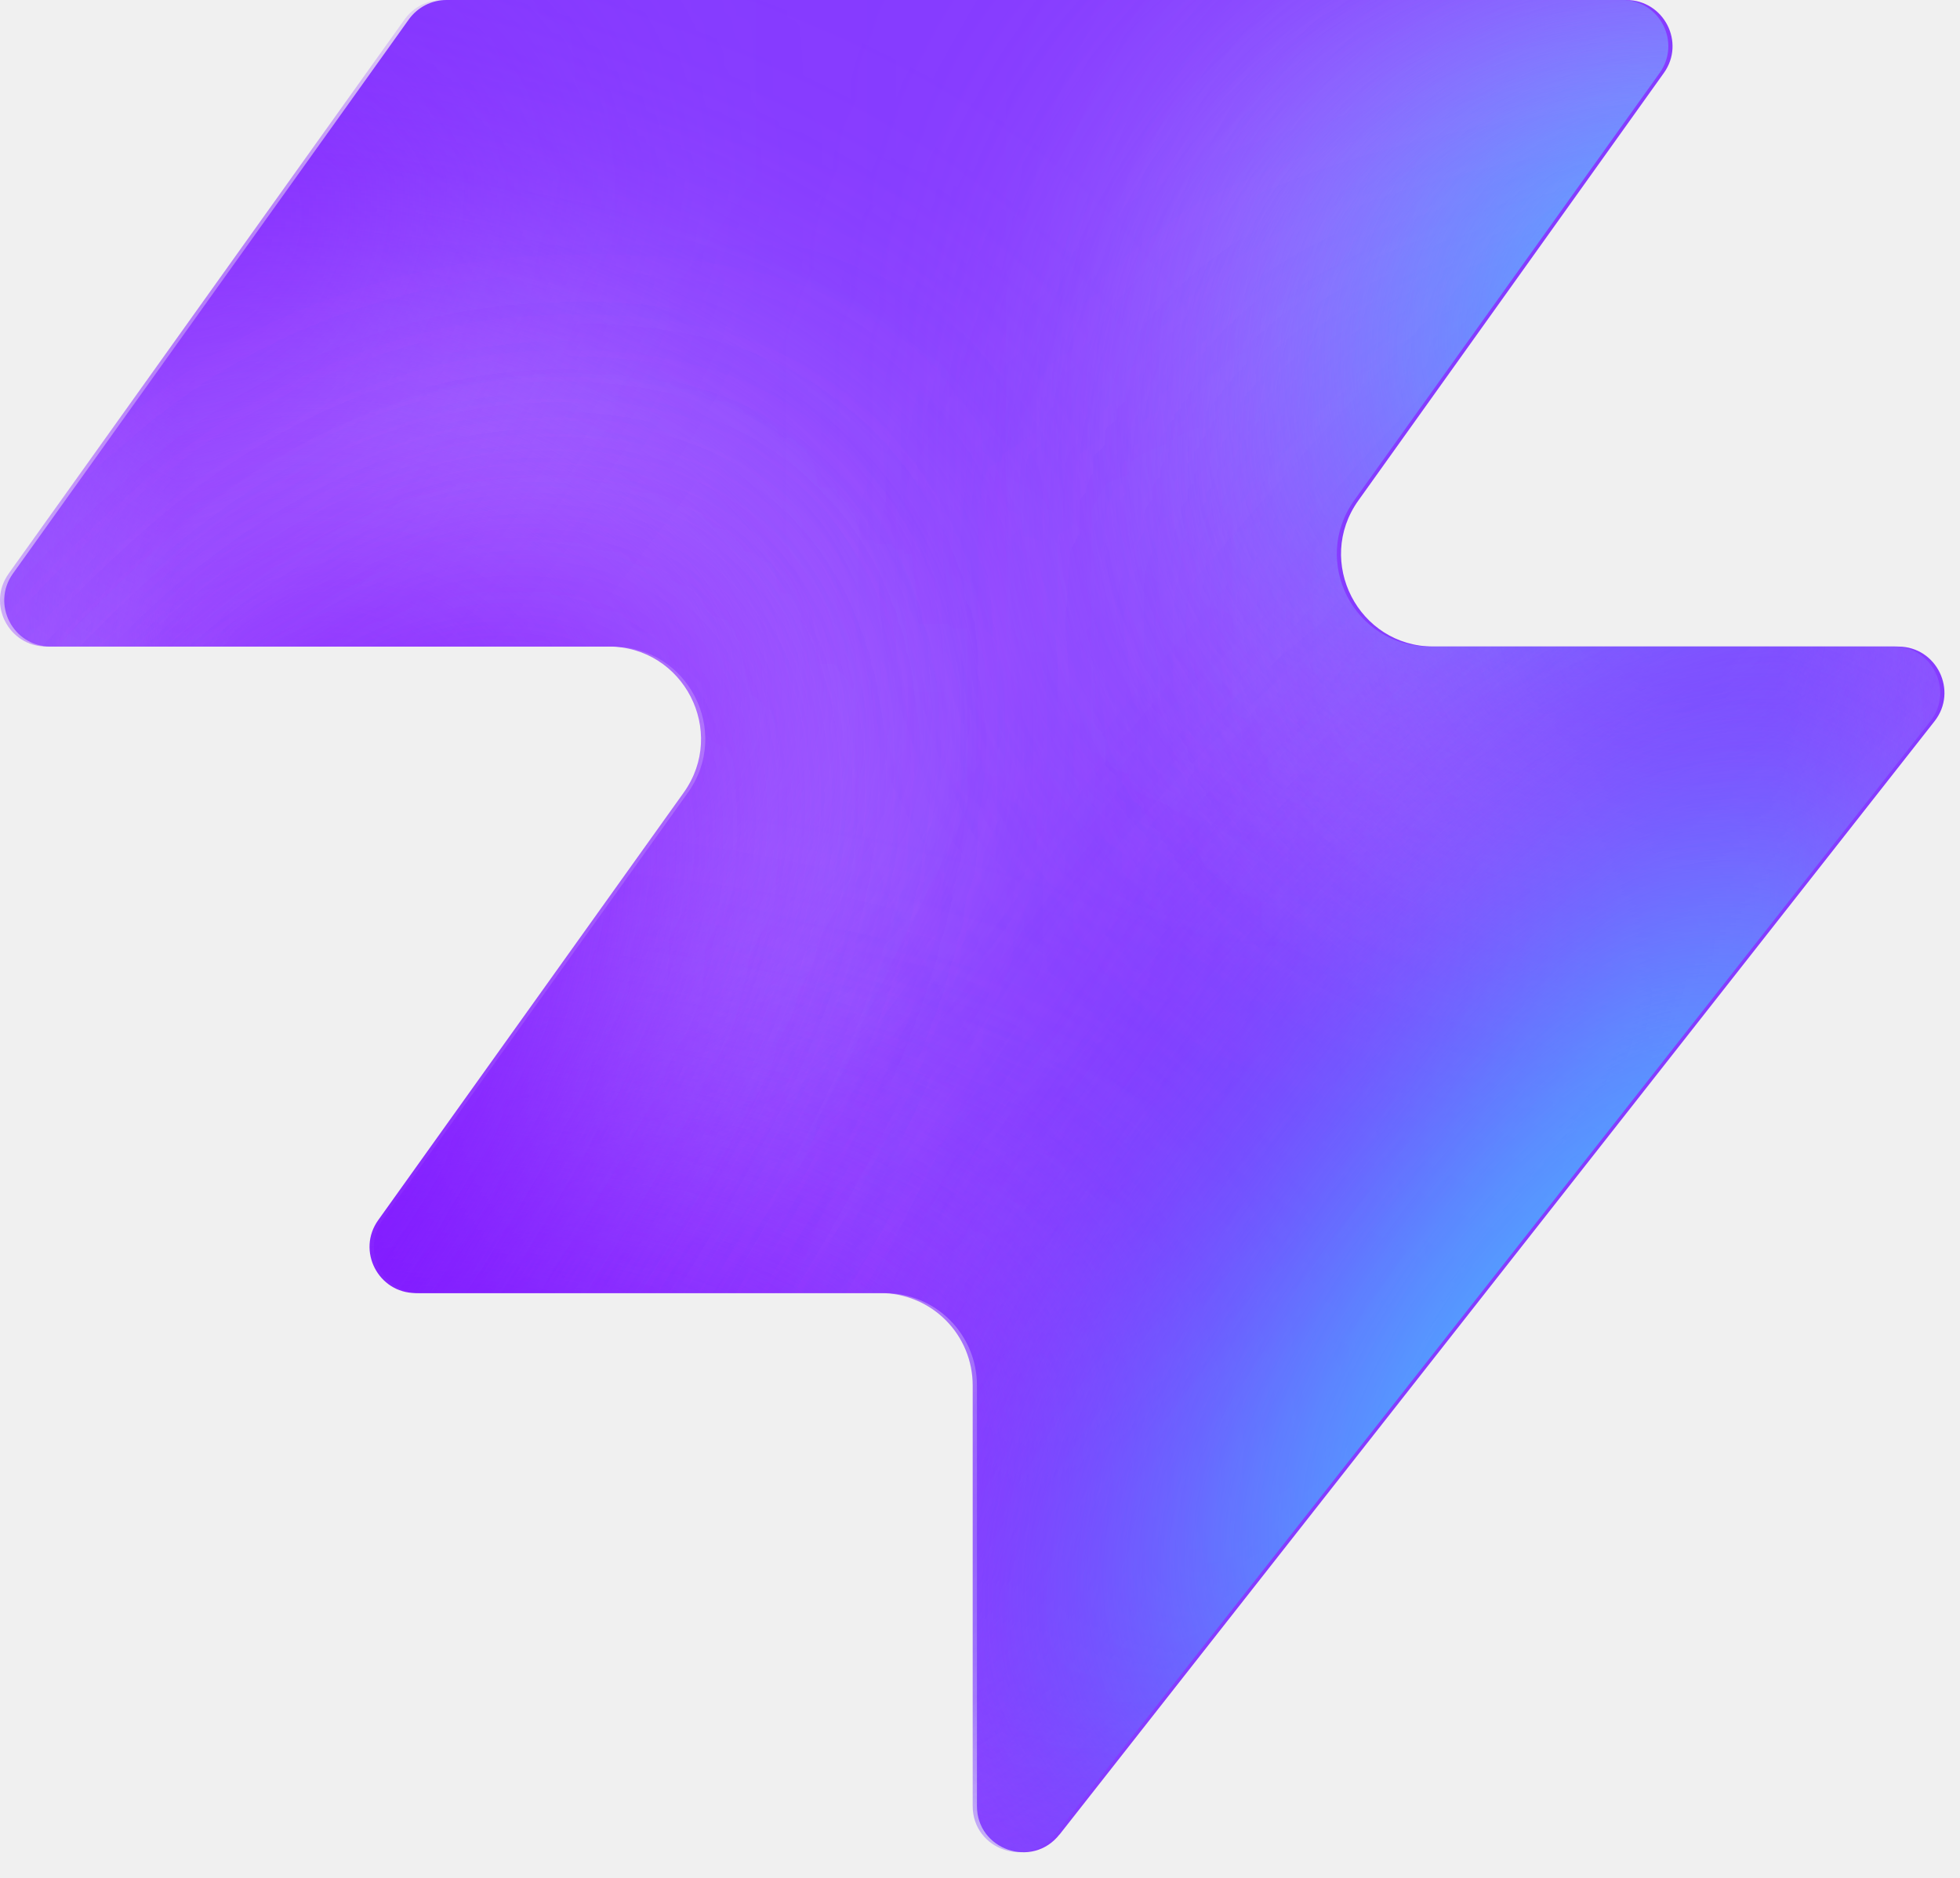
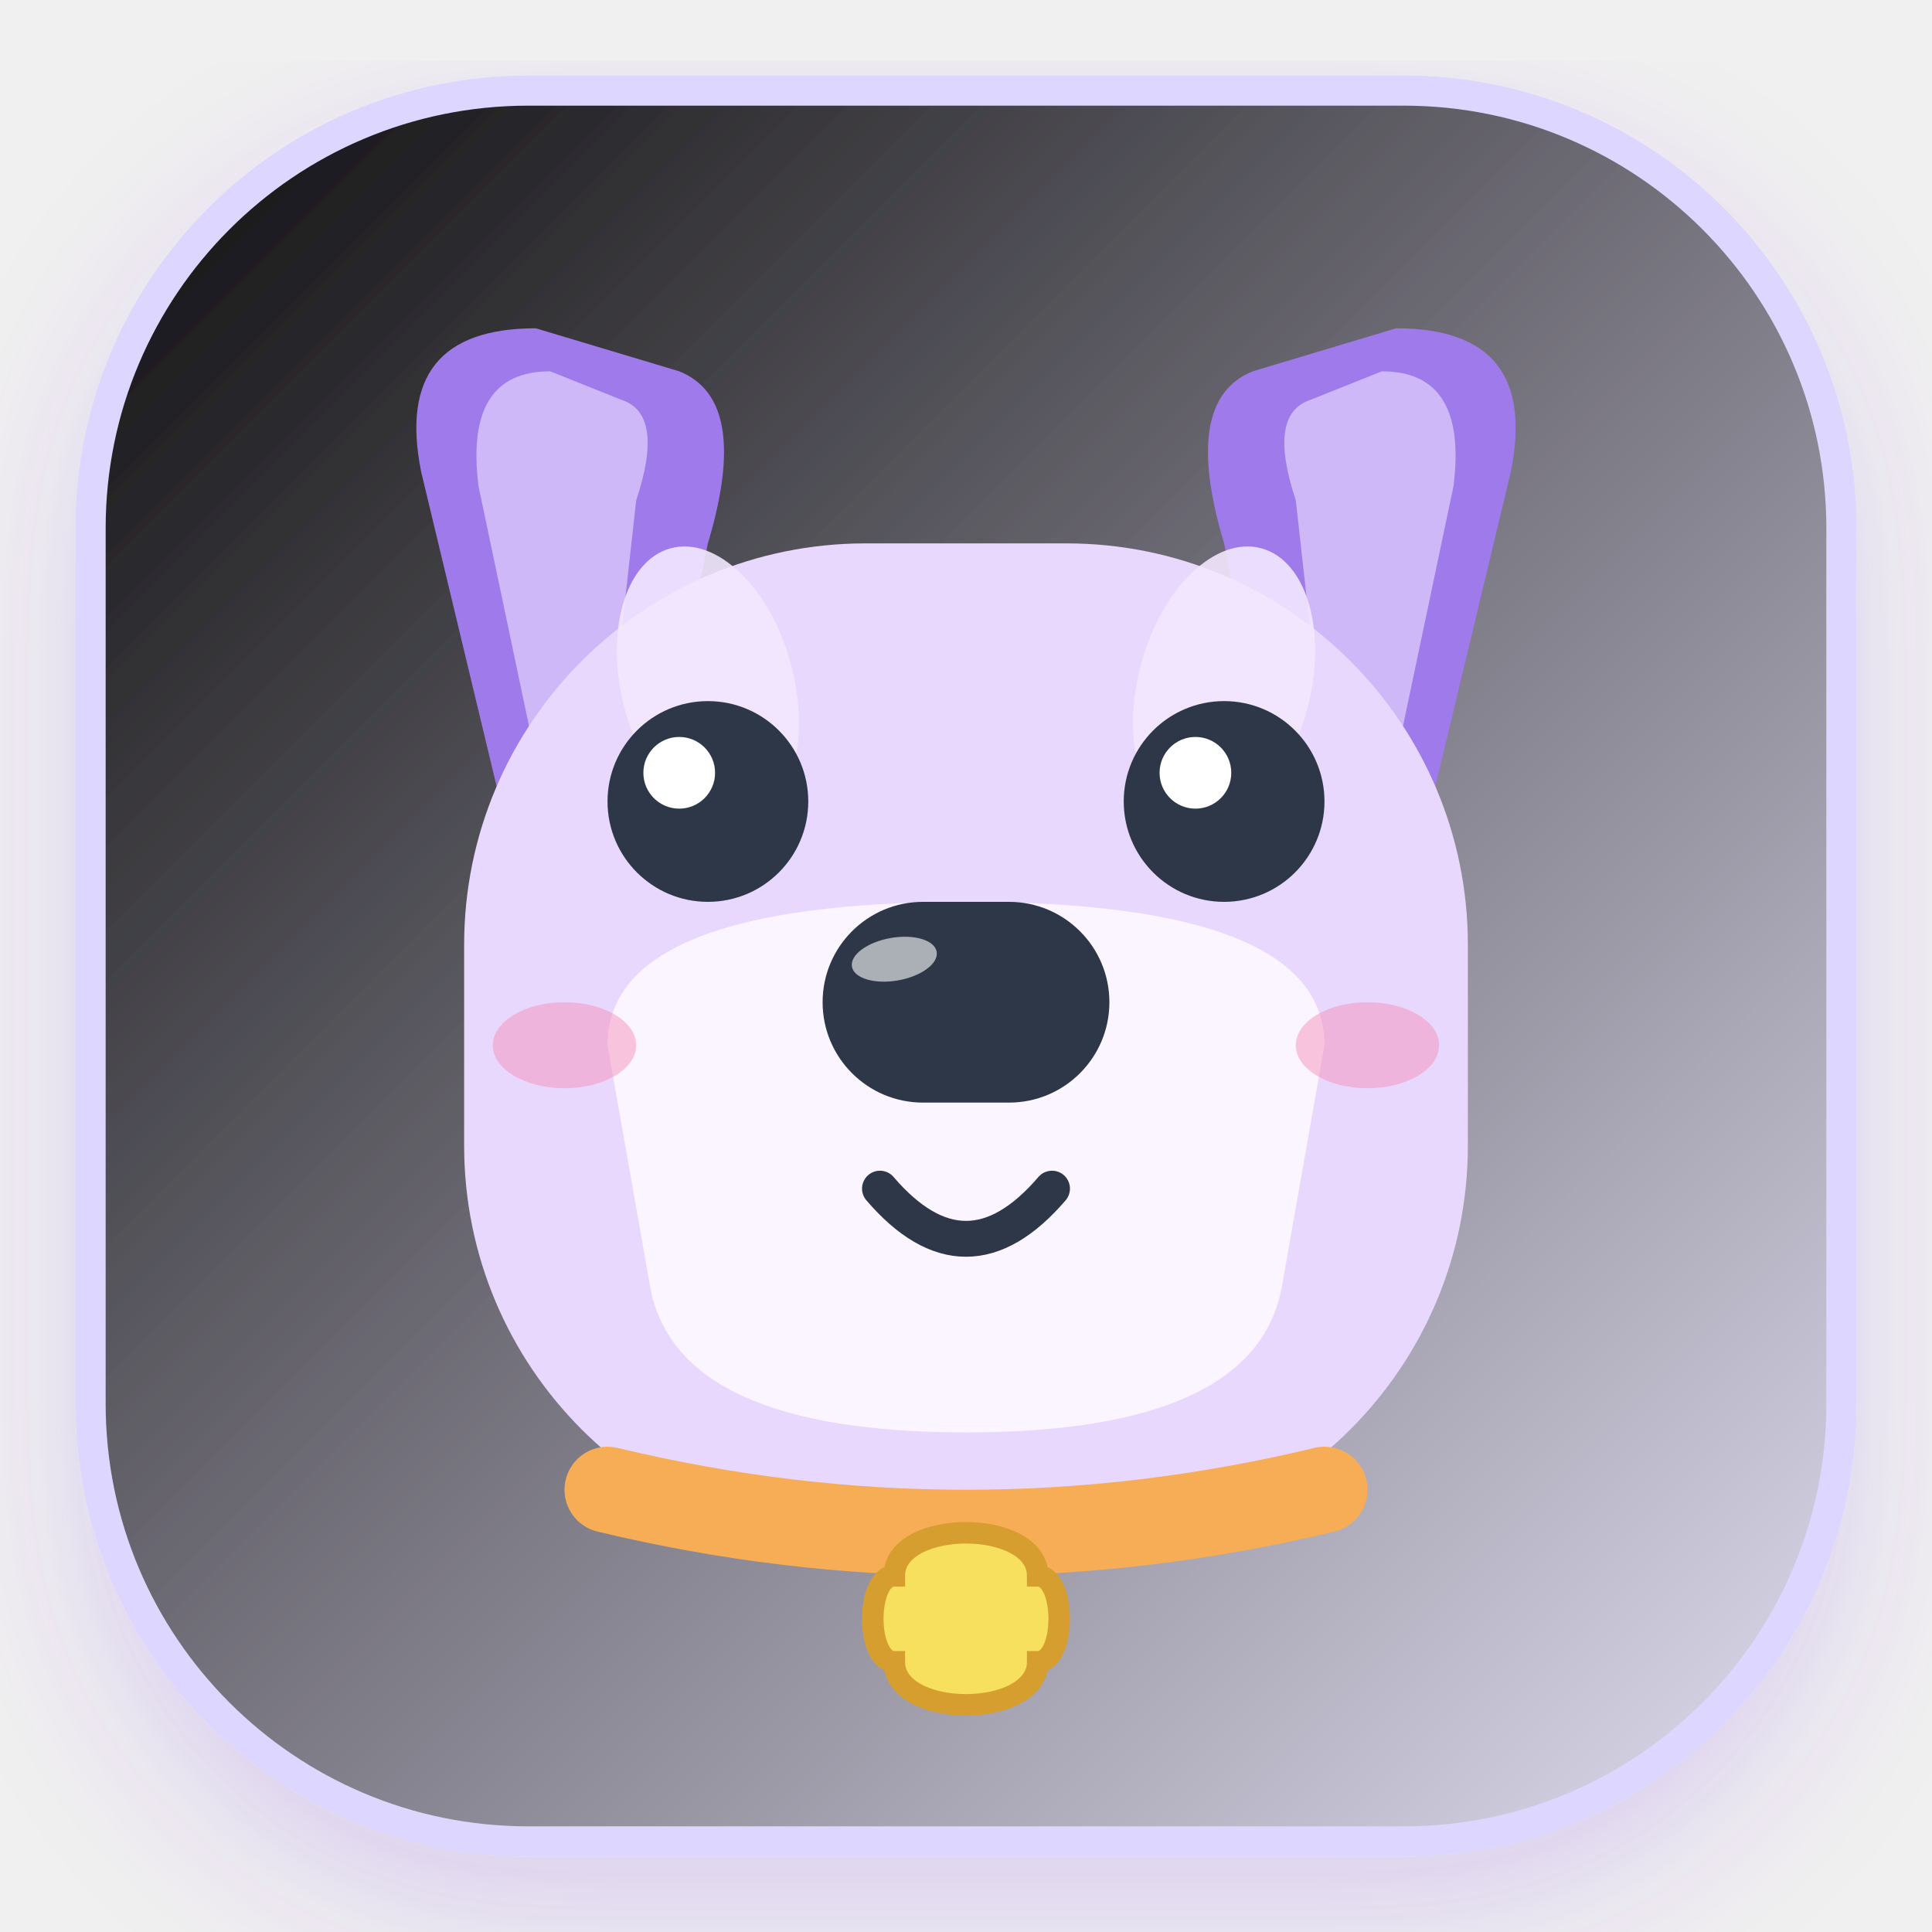
- <svg xmlns="http://www.w3.org/2000/svg" width="48" height="46" fill="none" viewBox="0 0 48 46">
-   <path fill="#863bff" d="M25.946 44.938c-.664.845-2.021.375-2.021-.698V33.937a2.26 2.26 0 0 0-2.262-2.262H10.287c-.92 0-1.456-1.04-.92-1.788l7.48-10.471c1.07-1.497 0-3.578-1.842-3.578H1.237c-.92 0-1.456-1.04-.92-1.788L10.013.474c.214-.297.556-.474.92-.474h28.894c.92 0 1.456 1.04.92 1.788l-7.48 10.471c-1.07 1.498 0 3.579 1.842 3.579h11.377c.943 0 1.473 1.088.89 1.83L25.947 44.94z" style="fill:#863bff;fill:color(display-p3 .525 .23 1);fill-opacity:1" />
-   <mask id="a" width="48" height="46" x="0" y="0" maskUnits="userSpaceOnUse" style="mask-type:alpha">
-     <path fill="#000" d="M25.842 44.938c-.664.844-2.021.375-2.021-.698V33.937a2.26 2.26 0 0 0-2.262-2.262H10.183c-.92 0-1.456-1.04-.92-1.788l7.48-10.471c1.07-1.498 0-3.579-1.842-3.579H1.133c-.92 0-1.456-1.04-.92-1.787L9.91.473c.214-.297.556-.474.92-.474h28.894c.92 0 1.456 1.04.92 1.788l-7.48 10.471c-1.07 1.498 0 3.578 1.842 3.578h11.377c.943 0 1.473 1.088.89 1.832L25.843 44.94z" style="fill:#000;fill-opacity:1" />
-   </mask>
-   <g mask="url(#a)">
-     <g filter="url(#b)">
-       <ellipse cx="5.508" cy="14.704" fill="#ede6ff" rx="5.508" ry="14.704" style="fill:#ede6ff;fill:color(display-p3 .927 .903 1);fill-opacity:1" transform="matrix(.00324 1 1 -.00324 -4.47 31.516)" />
-     </g>
-     <g filter="url(#c)">
-       <ellipse cx="10.399" cy="29.851" fill="#ede6ff" rx="10.399" ry="29.851" style="fill:#ede6ff;fill:color(display-p3 .927 .903 1);fill-opacity:1" transform="matrix(.00324 1 1 -.00324 -39.328 7.883)" />
-     </g>
-     <g filter="url(#d)">
-       <ellipse cx="5.508" cy="30.487" fill="#7e14ff" rx="5.508" ry="30.487" style="fill:#7e14ff;fill:color(display-p3 .492 .077 1);fill-opacity:1" transform="rotate(89.814 -25.913 -14.639)scale(1 -1)" />
-     </g>
-     <g filter="url(#e)">
-       <ellipse cx="5.508" cy="30.599" fill="#7e14ff" rx="5.508" ry="30.599" style="fill:#7e14ff;fill:color(display-p3 .492 .077 1);fill-opacity:1" transform="rotate(89.814 -32.644 -3.334)scale(1 -1)" />
-     </g>
-     <g filter="url(#f)">
-       <ellipse cx="5.508" cy="30.599" fill="#7e14ff" rx="5.508" ry="30.599" style="fill:#7e14ff;fill:color(display-p3 .492 .077 1);fill-opacity:1" transform="matrix(.00324 1 1 -.00324 -34.34 30.47)" />
-     </g>
-     <g filter="url(#g)">
-       <ellipse cx="14.072" cy="22.078" fill="#ede6ff" rx="14.072" ry="22.078" style="fill:#ede6ff;fill:color(display-p3 .927 .903 1);fill-opacity:1" transform="rotate(93.35 24.506 48.493)scale(-1 1)" />
-     </g>
-     <g filter="url(#h)">
-       <ellipse cx="3.47" cy="21.501" fill="#7e14ff" rx="3.47" ry="21.501" style="fill:#7e14ff;fill:color(display-p3 .492 .077 1);fill-opacity:1" transform="rotate(89.009 28.708 47.59)scale(-1 1)" />
-     </g>
-     <g filter="url(#i)">
-       <ellipse cx="3.47" cy="21.501" fill="#7e14ff" rx="3.47" ry="21.501" style="fill:#7e14ff;fill:color(display-p3 .492 .077 1);fill-opacity:1" transform="rotate(89.009 28.708 47.59)scale(-1 1)" />
-     </g>
-     <g filter="url(#j)">
-       <ellipse cx=".387" cy="8.972" fill="#7e14ff" rx="4.407" ry="29.108" style="fill:#7e14ff;fill:color(display-p3 .492 .077 1);fill-opacity:1" transform="rotate(39.51 .387 8.972)" />
-     </g>
-     <g filter="url(#k)">
-       <ellipse cx="47.523" cy="-6.092" fill="#7e14ff" rx="4.407" ry="29.108" style="fill:#7e14ff;fill:color(display-p3 .492 .077 1);fill-opacity:1" transform="rotate(37.892 47.523 -6.092)" />
-     </g>
-     <g filter="url(#l)">
-       <ellipse cx="41.412" cy="6.333" fill="#47bfff" rx="5.971" ry="9.665" style="fill:#47bfff;fill:color(display-p3 .28 .748 1);fill-opacity:1" transform="rotate(37.892 41.412 6.333)" />
-     </g>
-     <g filter="url(#m)">
-       <ellipse cx="-1.879" cy="38.332" fill="#7e14ff" rx="4.407" ry="29.108" style="fill:#7e14ff;fill:color(display-p3 .492 .077 1);fill-opacity:1" transform="rotate(37.892 -1.88 38.332)" />
-     </g>
-     <g filter="url(#n)">
-       <ellipse cx="-1.879" cy="38.332" fill="#7e14ff" rx="4.407" ry="29.108" style="fill:#7e14ff;fill:color(display-p3 .492 .077 1);fill-opacity:1" transform="rotate(37.892 -1.88 38.332)" />
-     </g>
-     <g filter="url(#o)">
-       <ellipse cx="35.651" cy="29.907" fill="#7e14ff" rx="4.407" ry="29.108" style="fill:#7e14ff;fill:color(display-p3 .492 .077 1);fill-opacity:1" transform="rotate(37.892 35.651 29.907)" />
-     </g>
-     <g filter="url(#p)">
-       <ellipse cx="38.418" cy="32.4" fill="#47bfff" rx="5.971" ry="15.297" style="fill:#47bfff;fill:color(display-p3 .28 .748 1);fill-opacity:1" transform="rotate(37.892 38.418 32.4)" />
-     </g>
-   </g>
+ <svg xmlns="http://www.w3.org/2000/svg" viewBox="0 0 512 512" width="512" height="512">
  <defs>
-     <filter id="b" width="60.045" height="41.654" x="-19.77" y="16.149" color-interpolation-filters="sRGB" filterUnits="userSpaceOnUse">
-       <feFlood flood-opacity="0" result="BackgroundImageFix" />
-       <feBlend in="SourceGraphic" in2="BackgroundImageFix" result="shape" />
-       <feGaussianBlur result="effect1_foregroundBlur_2002_17158" stdDeviation="7.659" />
-     </filter>
-     <filter id="c" width="90.34" height="51.437" x="-54.613" y="-7.533" color-interpolation-filters="sRGB" filterUnits="userSpaceOnUse">
-       <feFlood flood-opacity="0" result="BackgroundImageFix" />
-       <feBlend in="SourceGraphic" in2="BackgroundImageFix" result="shape" />
-       <feGaussianBlur result="effect1_foregroundBlur_2002_17158" stdDeviation="7.659" />
-     </filter>
-     <filter id="d" width="79.355" height="29.4" x="-49.64" y="2.03" color-interpolation-filters="sRGB" filterUnits="userSpaceOnUse">
-       <feFlood flood-opacity="0" result="BackgroundImageFix" />
-       <feBlend in="SourceGraphic" in2="BackgroundImageFix" result="shape" />
-       <feGaussianBlur result="effect1_foregroundBlur_2002_17158" stdDeviation="4.596" />
-     </filter>
-     <filter id="e" width="79.579" height="29.4" x="-45.045" y="20.029" color-interpolation-filters="sRGB" filterUnits="userSpaceOnUse">
-       <feFlood flood-opacity="0" result="BackgroundImageFix" />
-       <feBlend in="SourceGraphic" in2="BackgroundImageFix" result="shape" />
-       <feGaussianBlur result="effect1_foregroundBlur_2002_17158" stdDeviation="4.596" />
-     </filter>
-     <filter id="f" width="79.579" height="29.4" x="-43.513" y="21.178" color-interpolation-filters="sRGB" filterUnits="userSpaceOnUse">
-       <feFlood flood-opacity="0" result="BackgroundImageFix" />
-       <feBlend in="SourceGraphic" in2="BackgroundImageFix" result="shape" />
-       <feGaussianBlur result="effect1_foregroundBlur_2002_17158" stdDeviation="4.596" />
-     </filter>
-     <filter id="g" width="74.749" height="58.852" x="15.756" y="-17.901" color-interpolation-filters="sRGB" filterUnits="userSpaceOnUse">
-       <feFlood flood-opacity="0" result="BackgroundImageFix" />
-       <feBlend in="SourceGraphic" in2="BackgroundImageFix" result="shape" />
-       <feGaussianBlur result="effect1_foregroundBlur_2002_17158" stdDeviation="7.659" />
-     </filter>
-     <filter id="h" width="61.377" height="25.362" x="23.548" y="2.284" color-interpolation-filters="sRGB" filterUnits="userSpaceOnUse">
-       <feFlood flood-opacity="0" result="BackgroundImageFix" />
-       <feBlend in="SourceGraphic" in2="BackgroundImageFix" result="shape" />
-       <feGaussianBlur result="effect1_foregroundBlur_2002_17158" stdDeviation="4.596" />
-     </filter>
-     <filter id="i" width="61.377" height="25.362" x="23.548" y="2.284" color-interpolation-filters="sRGB" filterUnits="userSpaceOnUse">
-       <feFlood flood-opacity="0" result="BackgroundImageFix" />
-       <feBlend in="SourceGraphic" in2="BackgroundImageFix" result="shape" />
-       <feGaussianBlur result="effect1_foregroundBlur_2002_17158" stdDeviation="4.596" />
-     </filter>
-     <filter id="j" width="56.045" height="63.649" x="-27.636" y="-22.853" color-interpolation-filters="sRGB" filterUnits="userSpaceOnUse">
-       <feFlood flood-opacity="0" result="BackgroundImageFix" />
-       <feBlend in="SourceGraphic" in2="BackgroundImageFix" result="shape" />
-       <feGaussianBlur result="effect1_foregroundBlur_2002_17158" stdDeviation="4.596" />
-     </filter>
-     <filter id="k" width="54.814" height="64.646" x="20.116" y="-38.415" color-interpolation-filters="sRGB" filterUnits="userSpaceOnUse">
-       <feFlood flood-opacity="0" result="BackgroundImageFix" />
-       <feBlend in="SourceGraphic" in2="BackgroundImageFix" result="shape" />
-       <feGaussianBlur result="effect1_foregroundBlur_2002_17158" stdDeviation="4.596" />
-     </filter>
-     <filter id="l" width="33.541" height="35.313" x="24.641" y="-11.323" color-interpolation-filters="sRGB" filterUnits="userSpaceOnUse">
-       <feFlood flood-opacity="0" result="BackgroundImageFix" />
-       <feBlend in="SourceGraphic" in2="BackgroundImageFix" result="shape" />
-       <feGaussianBlur result="effect1_foregroundBlur_2002_17158" stdDeviation="4.596" />
-     </filter>
-     <filter id="m" width="54.814" height="64.646" x="-29.286" y="6.009" color-interpolation-filters="sRGB" filterUnits="userSpaceOnUse">
-       <feFlood flood-opacity="0" result="BackgroundImageFix" />
-       <feBlend in="SourceGraphic" in2="BackgroundImageFix" result="shape" />
-       <feGaussianBlur result="effect1_foregroundBlur_2002_17158" stdDeviation="4.596" />
-     </filter>
-     <filter id="n" width="54.814" height="64.646" x="-29.286" y="6.009" color-interpolation-filters="sRGB" filterUnits="userSpaceOnUse">
-       <feFlood flood-opacity="0" result="BackgroundImageFix" />
-       <feBlend in="SourceGraphic" in2="BackgroundImageFix" result="shape" />
-       <feGaussianBlur result="effect1_foregroundBlur_2002_17158" stdDeviation="4.596" />
-     </filter>
-     <filter id="o" width="54.814" height="64.646" x="8.244" y="-2.416" color-interpolation-filters="sRGB" filterUnits="userSpaceOnUse">
-       <feFlood flood-opacity="0" result="BackgroundImageFix" />
-       <feBlend in="SourceGraphic" in2="BackgroundImageFix" result="shape" />
-       <feGaussianBlur result="effect1_foregroundBlur_2002_17158" stdDeviation="4.596" />
-     </filter>
-     <filter id="p" width="39.409" height="43.623" x="18.713" y="10.588" color-interpolation-filters="sRGB" filterUnits="userSpaceOnUse">
-       <feFlood flood-opacity="0" result="BackgroundImageFix" />
-       <feBlend in="SourceGraphic" in2="BackgroundImageFix" result="shape" />
-       <feGaussianBlur result="effect1_foregroundBlur_2002_17158" stdDeviation="4.596" />
+     <linearGradient id="bgGrad" x1="0" y1="0" x2="512" y2="512" gradientUnits="userSpaceOnUse">
+       <stop stop-Color="#FAF5FF" />
+       <stop offset="1" stop-color="#EDE9FE" />
+     </linearGradient>
+     <linearGradient id="headGrad" x1="100" y1="100" x2="412" y2="412" gradientUnits="userSpaceOnUse">
+       <stop stop-color="#E9D8FD" />
+       <stop offset="1" stop-color="#D6BCFA" />
+     </linearGradient>
+     <linearGradient id="snoutGrad" x1="170" y1="250" x2="340" y2="390" gradientUnits="userSpaceOnUse">
+       <stop stop-color="#FAF5FF" />
+       <stop offset="1" stop-color="#F3E8FF" />
+     </linearGradient>
+     <linearGradient id="earDark" x1="100" y1="50" x2="180" y2="230" gradientUnits="userSpaceOnUse">
+       <stop stop-color="#9F7AEA" />
+       <stop offset="1" stop-color="#805AD5" />
+     </linearGradient>
+     <linearGradient id="earLight" x1="330" y1="50" x2="412" y2="230" gradientUnits="userSpaceOnUse">
+       <stop stop-color="#9F7AEA" />
+       <stop offset="1" stop-color="#805AD5" />
+     </linearGradient>
+     <linearGradient id="collarGrad" x1="150" y1="410" x2="360" y2="450" gradientUnits="userSpaceOnUse">
+       <stop stop-color="#F6AD55" />
+       <stop offset="1" stop-color="#ED8936" />
+     </linearGradient>
+     <filter id="iconShadow" x="-10%" y="-10%" width="120%" height="125%">
+       <feDropShadow dx="0" dy="16" stdDeviation="20" flood-color="#7C3AED" flood-opacity="0.18" />
    </filter>
  </defs>
+   <rect x="24" y="24" width="464" height="464" rx="116" fill="url(#bgGrad)" stroke="#DDD6FE" stroke-width="8" filter="url(#iconShadow)" />
+   <g transform="translate(28, 30) scale(3.8)">
+     <path d="M 28 50 L 22 25 Q 20 15 30 15 L 40 18 Q 45 20 42 30 L 38 50 Z" fill="url(#earDark)" />
+     <path d="M 30 45 L 26 26 Q 25 18 31 18 L 36 20 Q 39 21 37 27 L 35 45 Z" fill="#E9D8FD" opacity="0.65" />
+     <path d="M 92 50 L 98 25 Q 100 15 90 15 L 80 18 Q 75 20 78 30 L 82 50 Z" fill="url(#earLight)" />
+     <path d="M 90 45 L 94 26 Q 95 18 89 18 L 84 20 Q 81 21 83 27 L 85 45 Z" fill="#E9D8FD" opacity="0.65" />
+     <rect x="25" y="30" width="70" height="70" rx="28" fill="url(#headGrad)" />
+     <ellipse cx="42" cy="40" rx="6" ry="10" fill="#F3E8FF" opacity="0.9" transform="rotate(-15 42 40)" />
+     <ellipse cx="78" cy="40" rx="6" ry="10" fill="#F3E8FF" opacity="0.9" transform="rotate(15 78 40)" />
+     <path d="M 35 65 Q 35 55 60 55 Q 85 55 85 65 L 82 82 Q 80 92 60 92 Q 40 92 38 82 Z" fill="url(#snoutGrad)" />
+     <rect x="50" y="55" width="20" height="14" rx="7" fill="#2D3748" />
+     <ellipse cx="55" cy="59" rx="3" ry="1.5" fill="#FFFFFF" opacity="0.6" transform="rotate(-10 55 59)" />
+     <ellipse cx="32" cy="65" rx="5" ry="3" fill="#F687B3" opacity="0.45" />
+     <ellipse cx="88" cy="65" rx="5" ry="3" fill="#F687B3" opacity="0.45" />
+     <circle cx="42" cy="48" r="7" fill="#2D3748" />
+     <circle cx="40" cy="46" r="2.5" fill="#FFFFFF" />
+     <circle cx="78" cy="48" r="7" fill="#2D3748" />
+     <circle cx="76" cy="46" r="2.5" fill="#FFFFFF" />
+     <path d="M 54 75 Q 60 82 66 75" stroke="#2D3748" stroke-width="2.5" stroke-linecap="round" fill="none" />
+     <path d="M 35 96 Q 60 102 85 96" stroke="url(#collarGrad)" stroke-width="6" stroke-linecap="round" fill="none" />
+     <path d="M 55 102 C 55 98, 65 98, 65 102 C 67 102, 67 108, 65 108 C 65 112, 55 112, 55 108 C 53 108, 53 102, 55 102 Z" fill="#F6E05E" stroke="#D69E2E" stroke-width="1.5" />
+   </g>
</svg>
